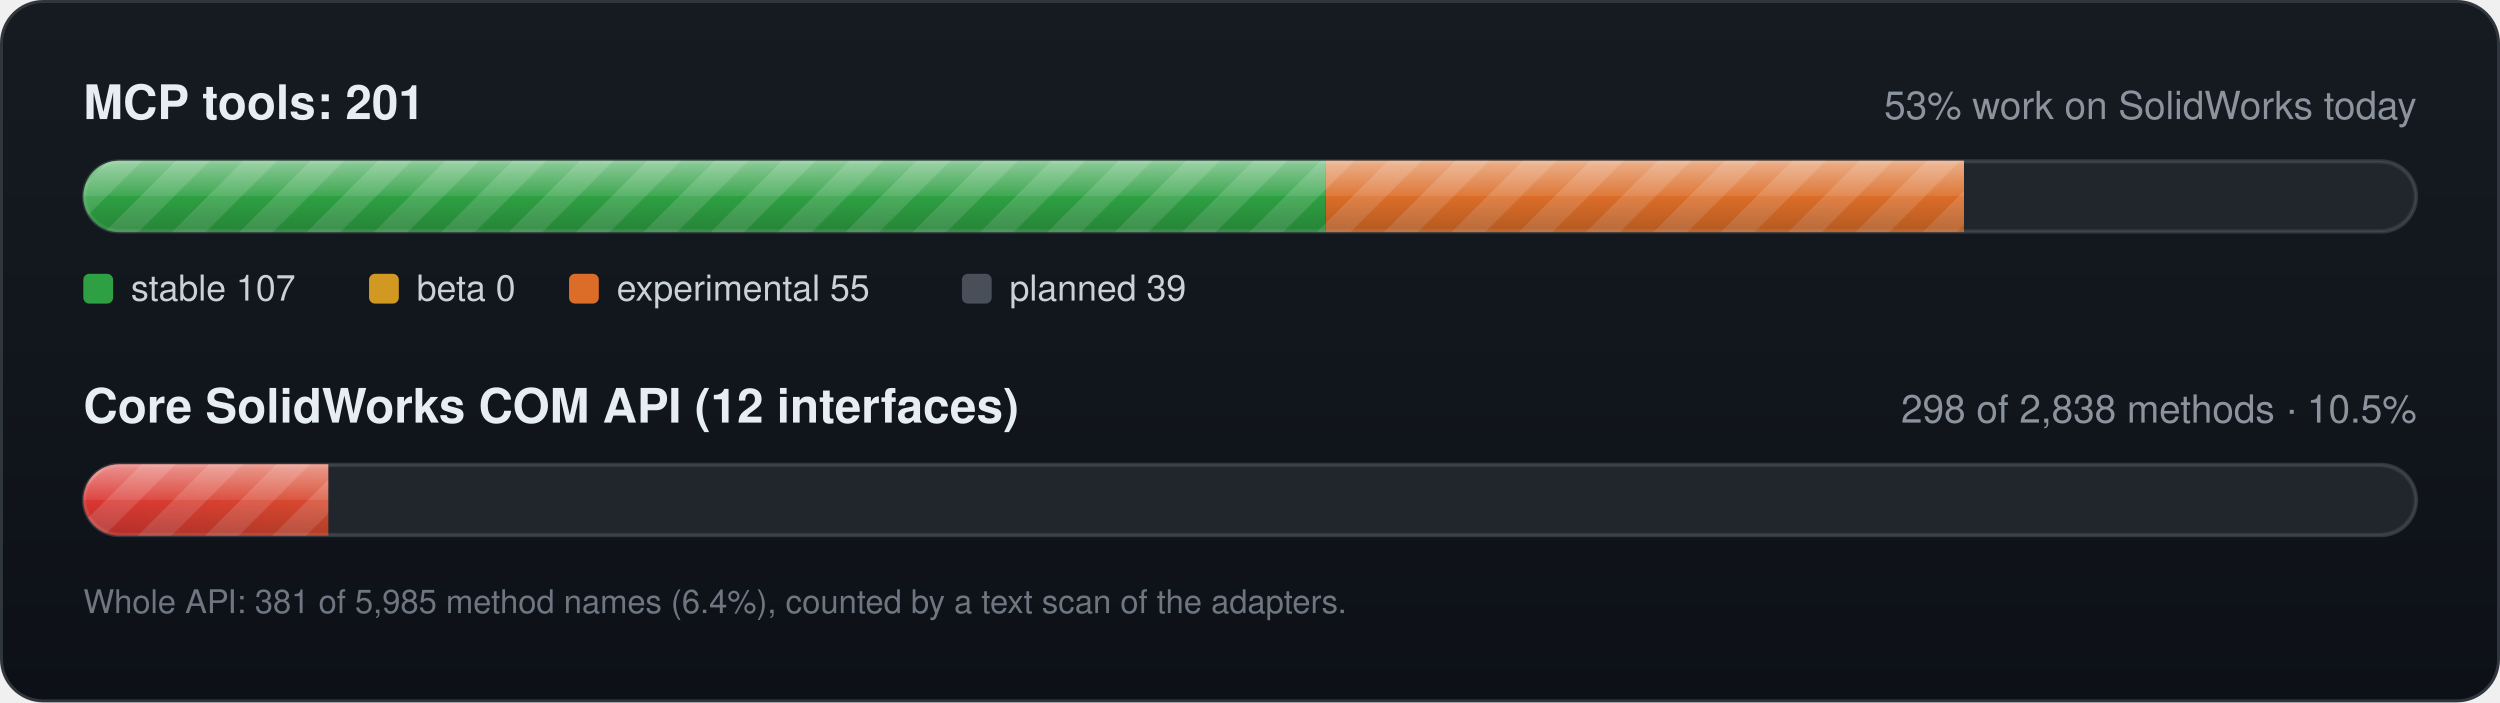
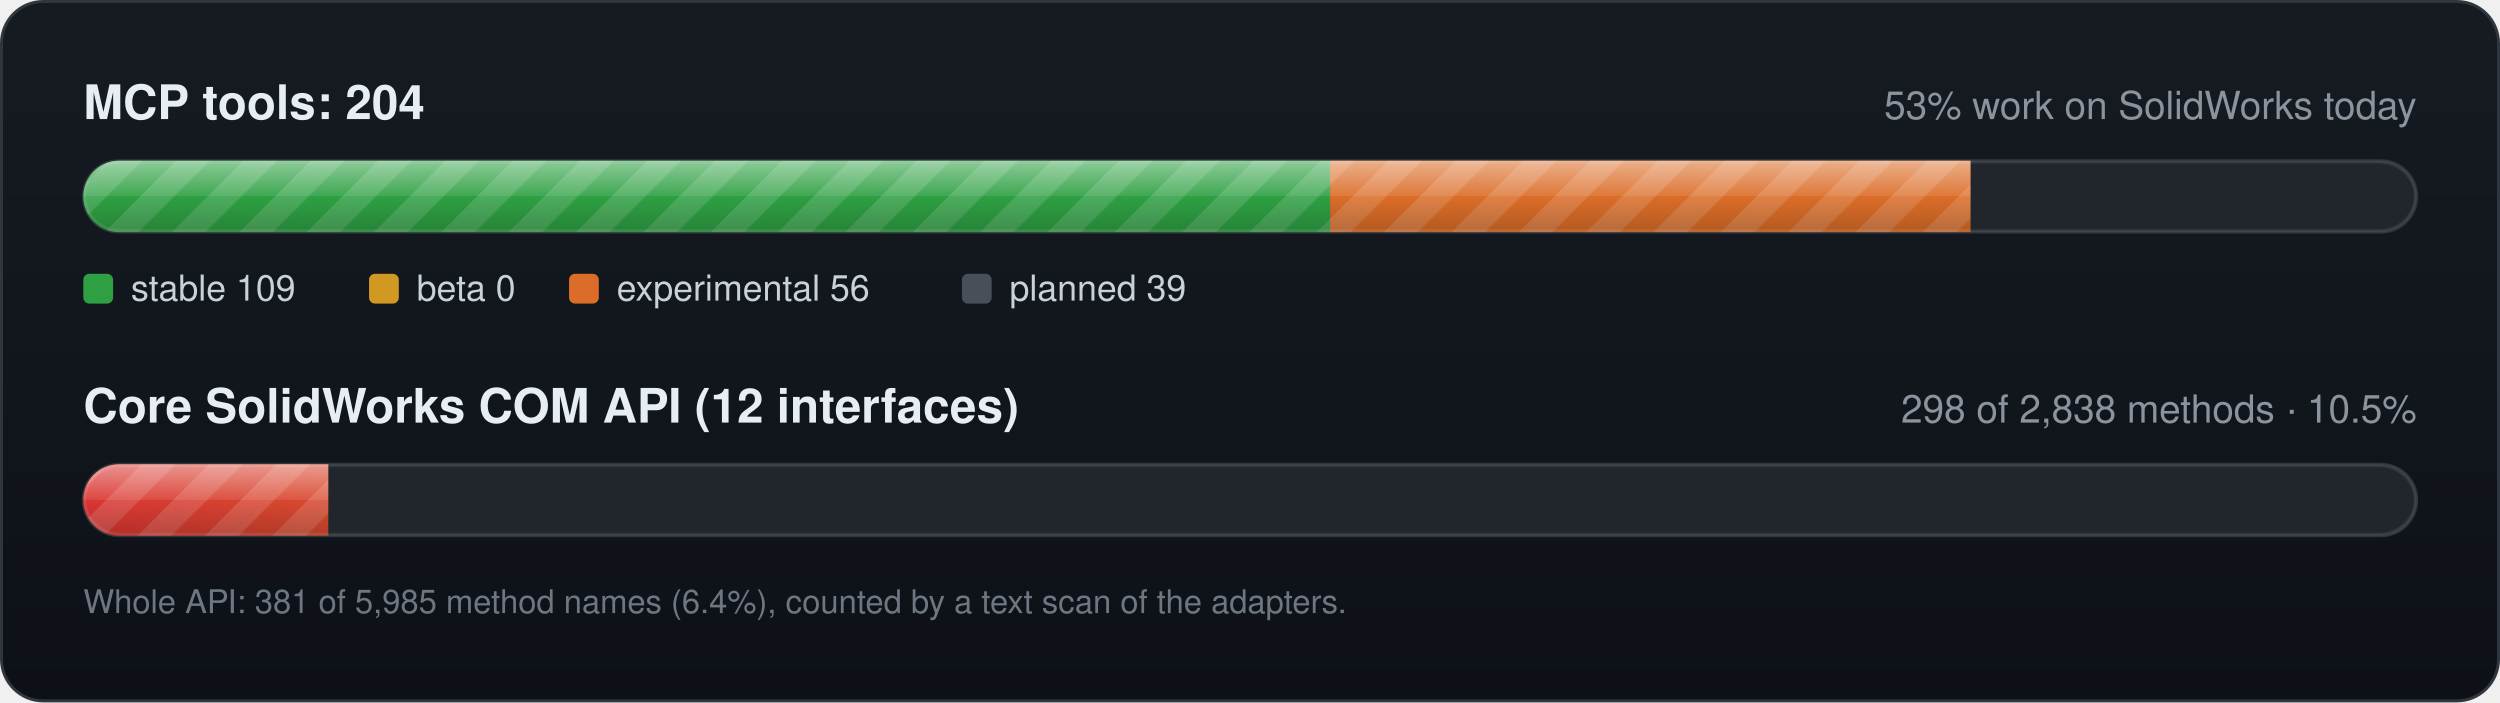
<svg xmlns="http://www.w3.org/2000/svg" width="840" height="236" viewBox="0 0 840 236" role="img" aria-label="Project progress">
  <defs>
    <linearGradient id="panel" x1="0" y1="0" x2="0" y2="1">
      <stop offset="0" stop-color="#161b22" />
      <stop offset="1" stop-color="#0d1117" />
    </linearGradient>
    <linearGradient id="gloss" x1="0" y1="0" x2="0" y2="1">
      <stop offset="0" stop-color="#fff" stop-opacity=".45" />
      <stop offset=".5" stop-color="#fff" stop-opacity=".08" />
      <stop offset=".5" stop-color="#000" stop-opacity="0" />
      <stop offset="1" stop-color="#000" stop-opacity=".18" />
    </linearGradient>
    <linearGradient id="heat" gradientUnits="userSpaceOnUse" x1="28" y1="0" x2="812" y2="0">
      <stop offset="0" stop-color="#da3633" />
      <stop offset=".5" stop-color="#d29922" />
      <stop offset="1" stop-color="#2ea043" />
    </linearGradient>
    <pattern id="stripes" width="16" height="16" patternUnits="userSpaceOnUse" patternTransform="rotate(45)">
      <rect width="8" height="16" fill="#fff" fill-opacity=".14" />
      <animateTransform attributeName="patternTransform" type="translate" additive="sum" from="0 0" to="16 0" dur="1.6s" repeatCount="indefinite" />
    </pattern>
    <clipPath id="track-tools">
      <rect x="28" y="54" width="784" height="24" rx="12.0" />
    </clipPath>
    <clipPath id="track-com">
      <rect x="28" y="156" width="784" height="24" rx="12.0" />
    </clipPath>
  </defs>
  <rect x=".5" y=".5" width="839" height="235" rx="14" fill="url(#panel)" stroke="#30363d" />
-   <text x="28" y="40" font-family="-apple-system,'Segoe UI',Helvetica,Arial,sans-serif" font-size="16" fill="#e6edf3" font-weight="600" text-anchor="start">MCP tools: 201</text>
+   <text x="28" y="40" font-family="-apple-system,'Segoe UI',Helvetica,Arial,sans-serif" font-size="16" fill="#e6edf3" font-weight="600" text-anchor="start">MCP tools: 204</text>
  <text x="812" y="40" font-family="-apple-system,'Segoe UI',Helvetica,Arial,sans-serif" font-size="13" fill="#8b949e" font-weight="400" text-anchor="end">53% work on SolidWorks today</text>
  <rect x="28" y="54" width="784" height="24" rx="12.0" fill="#21262d" stroke="#30363d" />
  <g clip-path="url(#track-tools)">
-     <rect x="28.0" y="54" width="417.4" height="24" fill="#2ea043" />
-     <rect x="445.4" y="54" width="0.0" height="24" fill="#d29922" />
-     <rect x="445.4" y="54" width="214.5" height="24" fill="#db6d28" />
-     <rect x="28" y="54" width="631.9" height="24" fill="url(#stripes)" />
-     <rect x="28" y="54" width="631.9" height="24" fill="url(#gloss)" />
+     <rect x="28.0" y="54" width="418.9" height="24" fill="#2ea043" />
+     <rect x="446.9" y="54" width="0.0" height="24" fill="#d29922" />
+     <rect x="446.9" y="54" width="215.2" height="24" fill="#db6d28" />
+     <rect x="28" y="54" width="634.1" height="24" fill="url(#stripes)" />
+     <rect x="28" y="54" width="634.1" height="24" fill="url(#gloss)" />
  </g>
  <rect x="28.5" y="54.5" width="783" height="23" rx="12.0" fill="none" stroke="#fff" stroke-opacity=".08" />
  <rect x="28" y="92" width="10" height="10" rx="2" fill="#2ea043" />
-   <text x="44" y="101" font-family="-apple-system,'Segoe UI',Helvetica,Arial,sans-serif" font-size="12" fill="#c9d1d9" font-weight="400" text-anchor="start">stable 107</text>
+   <text x="44" y="101" font-family="-apple-system,'Segoe UI',Helvetica,Arial,sans-serif" font-size="12" fill="#c9d1d9" font-weight="400" text-anchor="start">stable 109</text>
  <rect x="124" y="92" width="10" height="10" rx="2" fill="#d29922" />
  <text x="140" y="101" font-family="-apple-system,'Segoe UI',Helvetica,Arial,sans-serif" font-size="12" fill="#c9d1d9" font-weight="400" text-anchor="start">beta 0</text>
  <rect x="191.2" y="92" width="10" height="10" rx="2" fill="#db6d28" />
-   <text x="207.2" y="101" font-family="-apple-system,'Segoe UI',Helvetica,Arial,sans-serif" font-size="12" fill="#c9d1d9" font-weight="400" text-anchor="start">experimental 55</text>
+   <text x="207.2" y="101" font-family="-apple-system,'Segoe UI',Helvetica,Arial,sans-serif" font-size="12" fill="#c9d1d9" font-weight="400" text-anchor="start">experimental 56</text>
  <rect x="323.2" y="92" width="10" height="10" rx="2" fill="#484f58" />
  <text x="339.2" y="101" font-family="-apple-system,'Segoe UI',Helvetica,Arial,sans-serif" font-size="12" fill="#c9d1d9" font-weight="400" text-anchor="start">planned 39</text>
  <text x="28" y="142" font-family="-apple-system,'Segoe UI',Helvetica,Arial,sans-serif" font-size="16" fill="#e6edf3" font-weight="600" text-anchor="start">Core SolidWorks COM API (12 interfaces)</text>
  <text x="812" y="142" font-family="-apple-system,'Segoe UI',Helvetica,Arial,sans-serif" font-size="13" fill="#8b949e" font-weight="400" text-anchor="end">298 of 2,838 methods · 10.5%</text>
  <rect x="28" y="156" width="784" height="24" rx="12.0" fill="#21262d" stroke="#30363d" />
  <g clip-path="url(#track-com)">
    <rect x="28.0" y="156" width="82.3" height="24" fill="url(#heat)" />
    <rect x="28" y="156" width="82.3" height="24" fill="url(#stripes)" />
    <rect x="28" y="156" width="82.3" height="24" fill="url(#gloss)" />
  </g>
  <rect x="28.5" y="156.5" width="783" height="23" rx="12.0" fill="none" stroke="#fff" stroke-opacity=".08" />
  <text x="28" y="206" font-family="-apple-system,'Segoe UI',Helvetica,Arial,sans-serif" font-size="11" fill="#6e7681" font-weight="400" text-anchor="start">Whole API: 381 of 5,985 method names (6.4%), counted by a text scan of the adapters.</text>
</svg>
